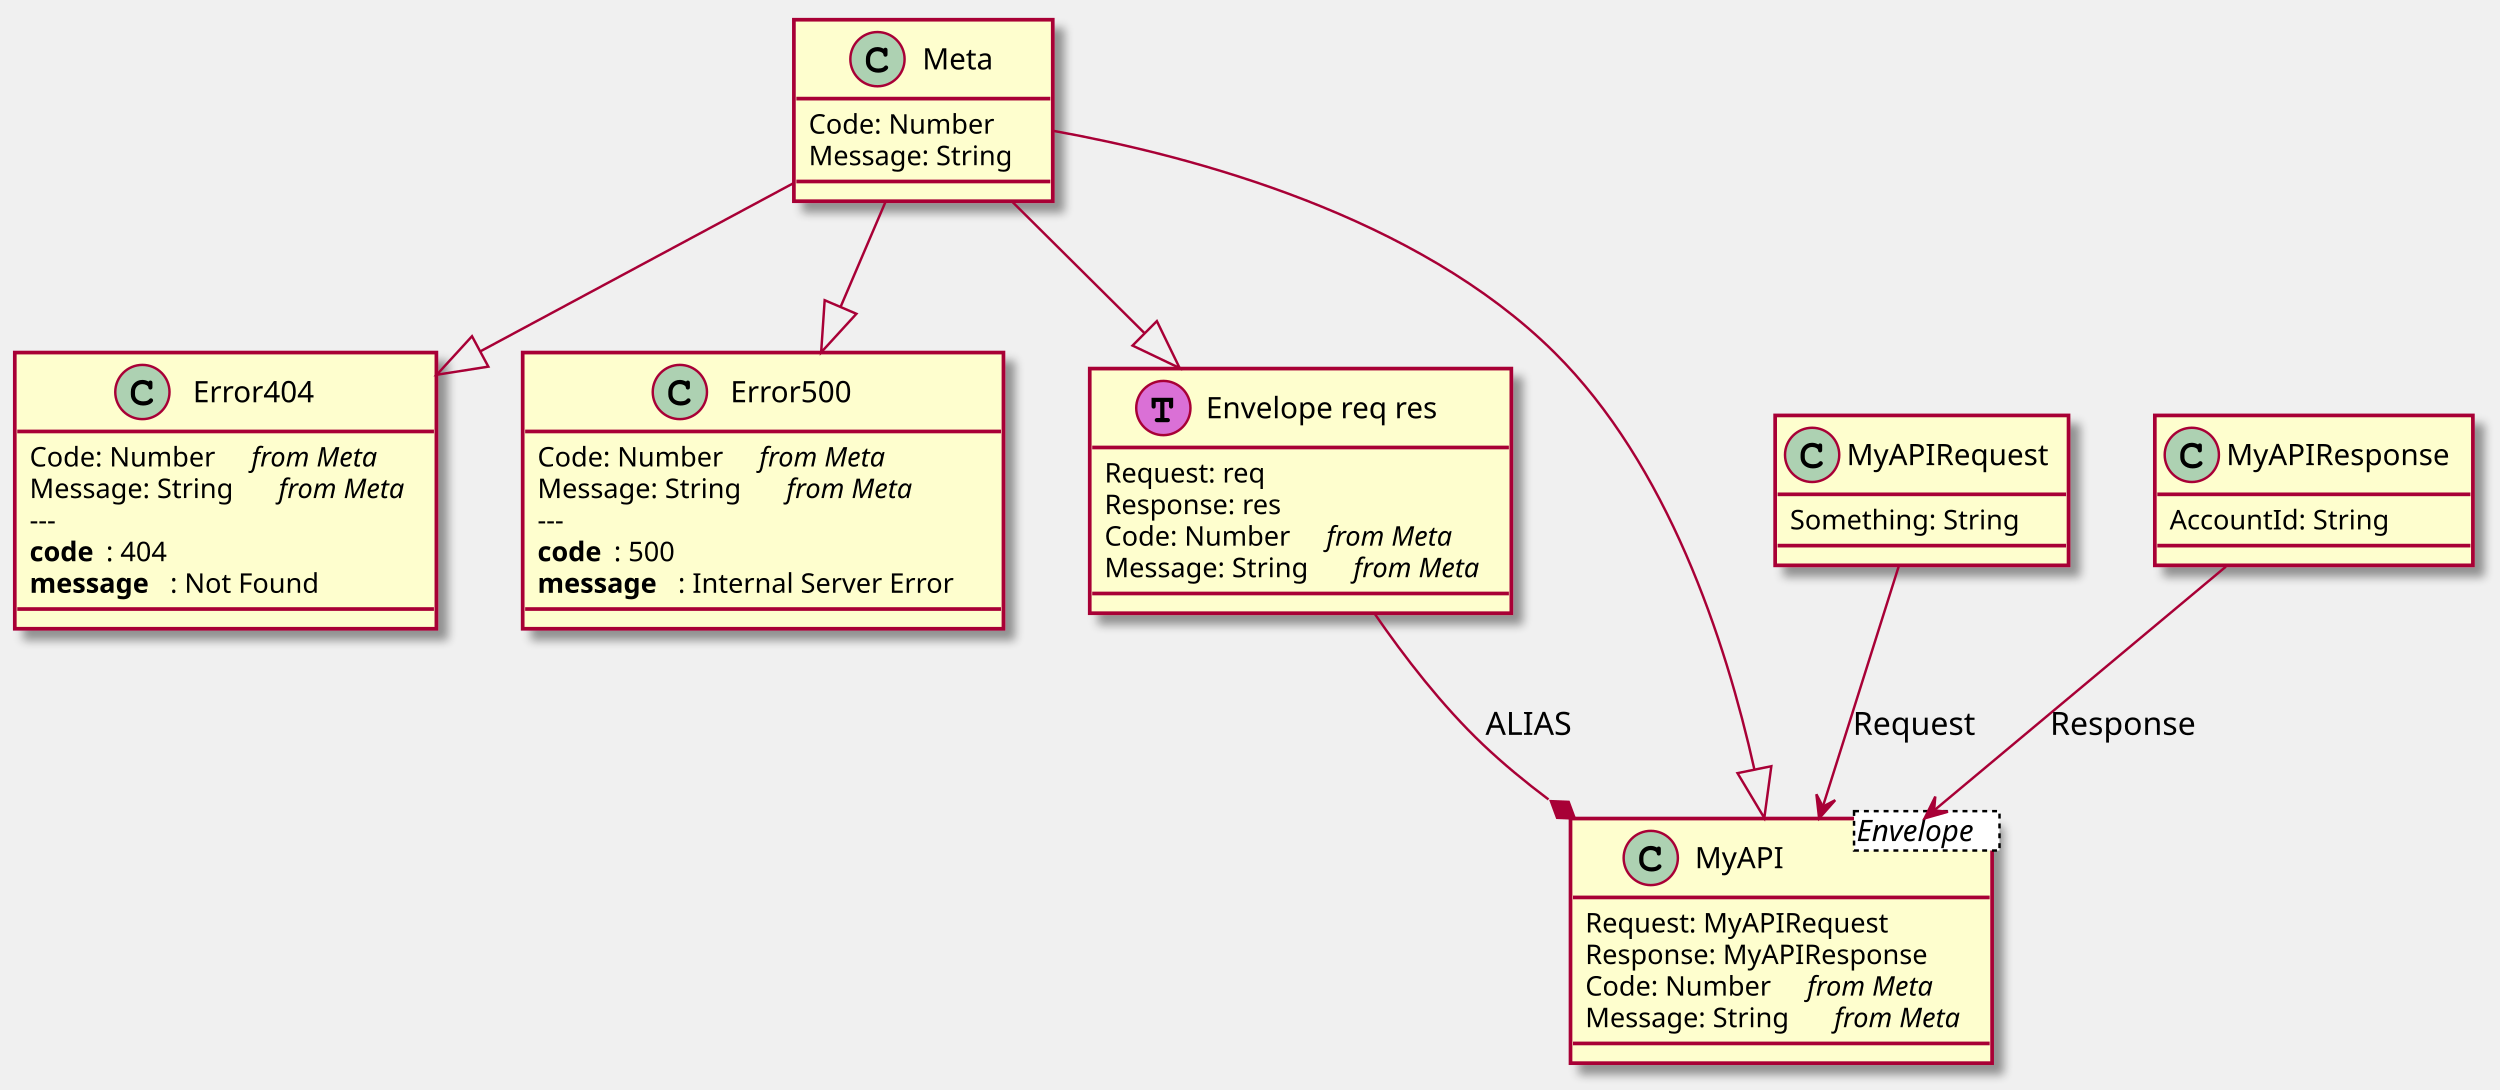
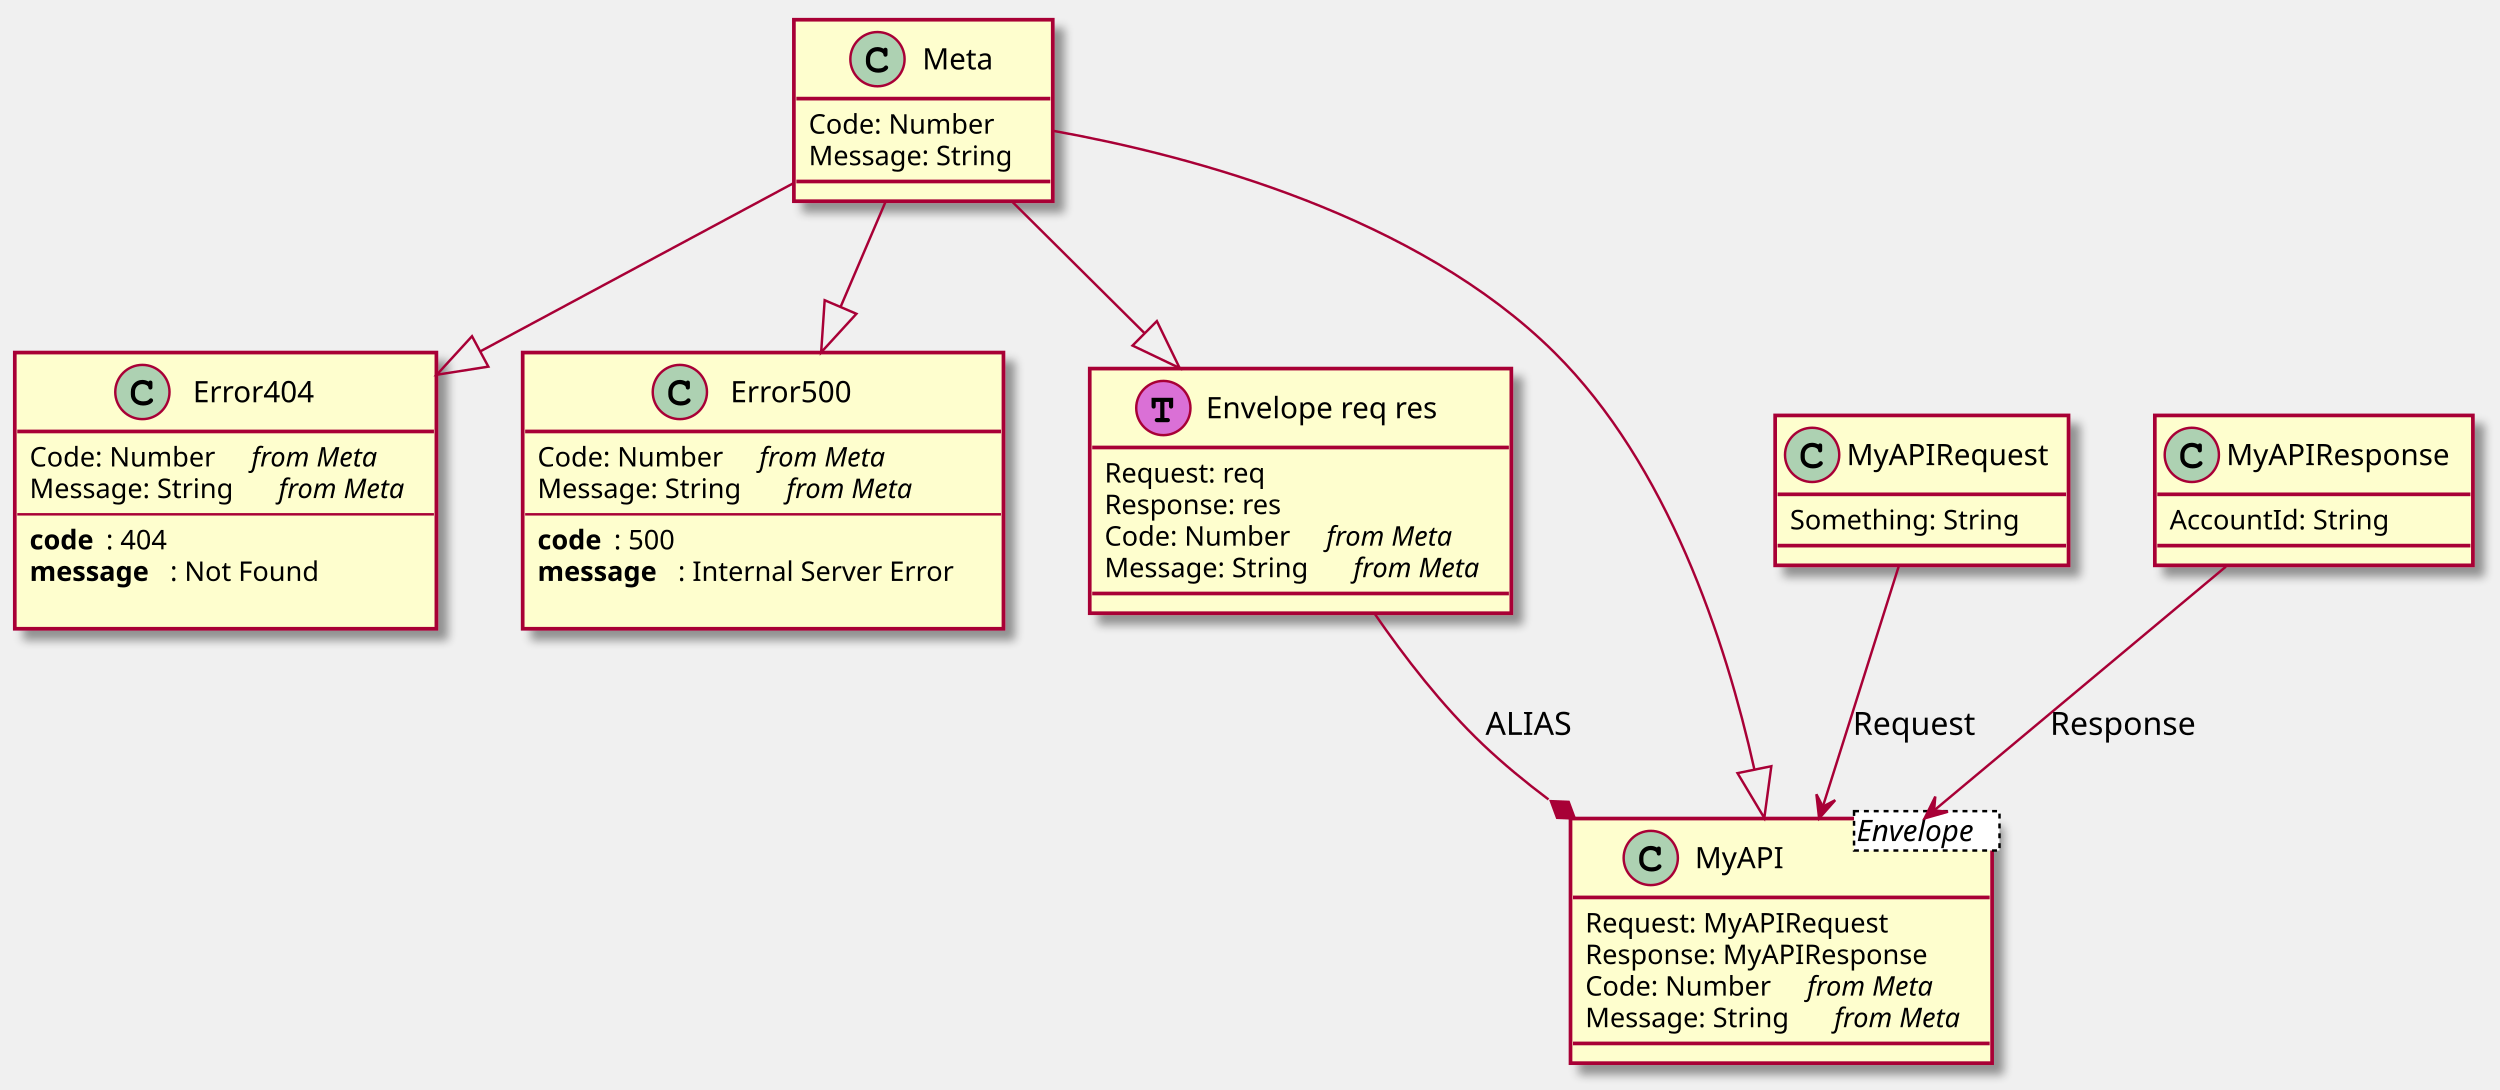
<svg xmlns="http://www.w3.org/2000/svg" contentScriptType="application/ecmascript" contentStyleType="text/css" height="442px" preserveAspectRatio="none" style="width:1014px;height:442px;" version="1.1" viewBox="0 0 1014 442" width="1014px" zoomAndPan="magnify">
  <defs>
-     <filter height="300%" id="ftcypuwjfejws" width="300%" x="-1" y="-1">
+     <filter height="300%" id="fiijv9ydxzhgs" width="300%" x="-1" y="-1">
      <feGaussianBlur result="blurOut" stdDeviation="2.0" />
      <feColorMatrix in="blurOut" result="blurOut2" type="matrix" values="0 0 0 0 0 0 0 0 0 0 0 0 0 0 0 0 0 0 .4 0" />
      <feOffset dx="4.0" dy="4.0" in="blurOut2" result="blurOut3" />
      <feBlend in="SourceGraphic" in2="blurOut3" mode="normal" />
    </filter>
  </defs>
  <g>
-     <rect fill="#FEFECE" filter="url(#ftcypuwjfejws)" height="73.609" id="Meta" style="stroke: #A80036; stroke-width: 1.5;" width="105" x="322" y="8" />
+     <rect fill="#FEFECE" filter="url(#fiijv9ydxzhgs)" height="73.609" id="Meta" style="stroke: #A80036; stroke-width: 1.5;" width="105" x="322" y="8" />
    <ellipse cx="355.9" cy="24" fill="#ADD1B2" rx="11" ry="11" style="stroke: #A80036; stroke-width: 1.0;" />
    <path d="M358.244,19.672 L358.416,19.75 C358.634,19.438 358.837,19.344 359.134,19.344 C359.431,19.344 359.712,19.484 359.869,19.75 C359.962,19.906 359.978,20.031 359.978,20.469 L359.978,21.891 C359.978,22.312 359.947,22.5 359.837,22.656 C359.666,22.875 359.4,23.016 359.134,23.016 C358.916,23.016 358.681,22.906 358.541,22.766 C358.4,22.641 358.369,22.516 358.306,22.109 C358.212,21.703 358.041,21.484 357.556,21.203 C357.087,20.953 356.478,20.797 355.9,20.797 C354.166,20.797 352.916,22.109 352.916,23.891 L352.916,24.984 C352.916,26.688 354.212,27.781 356.259,27.781 C357.025,27.781 357.712,27.656 358.134,27.391 C358.322,27.297 358.322,27.297 358.775,26.812 C358.962,26.625 359.166,26.547 359.384,26.547 C359.853,26.547 360.244,26.938 360.244,27.391 C360.244,27.781 359.916,28.234 359.337,28.641 C358.587,29.188 357.431,29.484 356.212,29.484 C353.322,29.484 351.212,27.594 351.212,25.016 L351.212,23.891 C351.212,21.172 353.212,19.094 355.837,19.094 C356.712,19.094 357.306,19.234 358.244,19.672 Z " />
    <text fill="#000000" font-family="sans-serif" font-size="12" lengthAdjust="spacingAndGlyphs" textLength="31" x="374.1" y="28.154">Meta</text>
    <line style="stroke: #A80036; stroke-width: 1.5;" x1="323" x2="426" y1="40" y2="40" />
    <text fill="#000000" font-family="sans-serif" font-size="11" lengthAdjust="spacingAndGlyphs" textLength="82" x="328" y="54.21">Code: Number</text>
    <text fill="#000000" font-family="sans-serif" font-size="11" lengthAdjust="spacingAndGlyphs" textLength="93" x="328" y="67.015">Message: String</text>
    <line style="stroke: #A80036; stroke-width: 1.5;" x1="323" x2="426" y1="73.609" y2="73.609" />
-     <rect fill="#FEFECE" filter="url(#ftcypuwjfejws)" height="112.023" id="Error404" style="stroke: #A80036; stroke-width: 1.5;" width="171" x="6" y="143" />
+     <rect fill="#FEFECE" filter="url(#fiijv9ydxzhgs)" height="112.023" id="Error404" style="stroke: #A80036; stroke-width: 1.5;" width="171" x="6" y="143" />
    <ellipse cx="57.75" cy="159" fill="#ADD1B2" rx="11" ry="11" style="stroke: #A80036; stroke-width: 1.0;" />
    <path d="M60.094,154.672 L60.266,154.75 C60.484,154.438 60.688,154.344 60.984,154.344 C61.281,154.344 61.562,154.484 61.719,154.75 C61.812,154.906 61.828,155.031 61.828,155.469 L61.828,156.891 C61.828,157.312 61.797,157.5 61.688,157.656 C61.516,157.875 61.25,158.016 60.984,158.016 C60.766,158.016 60.531,157.906 60.391,157.766 C60.25,157.641 60.219,157.516 60.156,157.109 C60.062,156.703 59.891,156.484 59.406,156.203 C58.938,155.953 58.328,155.797 57.75,155.797 C56.016,155.797 54.766,157.109 54.766,158.891 L54.766,159.984 C54.766,161.688 56.062,162.781 58.109,162.781 C58.875,162.781 59.562,162.656 59.984,162.391 C60.172,162.297 60.172,162.297 60.625,161.812 C60.812,161.625 61.016,161.547 61.234,161.547 C61.703,161.547 62.094,161.938 62.094,162.391 C62.094,162.781 61.766,163.234 61.188,163.641 C60.438,164.188 59.281,164.484 58.062,164.484 C55.172,164.484 53.062,162.594 53.062,160.016 L53.062,158.891 C53.062,156.172 55.062,154.094 57.688,154.094 C58.562,154.094 59.156,154.234 60.094,154.672 Z " />
    <text fill="#000000" font-family="sans-serif" font-size="12" lengthAdjust="spacingAndGlyphs" textLength="55" x="78.25" y="163.154">Error404</text>
    <line style="stroke: #A80036; stroke-width: 1.5;" x1="7" x2="176" y1="175" y2="175" />
    <text fill="#000000" font-family="sans-serif" font-size="11" lengthAdjust="spacingAndGlyphs" textLength="82" x="12" y="189.21">Code: Number</text>
    <text fill="#000000" font-family="sans-serif" font-size="11" font-style="italic" lengthAdjust="spacingAndGlyphs" textLength="58" x="102" y="189.21">from Meta</text>
    <text fill="#000000" font-family="sans-serif" font-size="11" lengthAdjust="spacingAndGlyphs" textLength="93" x="12" y="202.015">Message: String</text>
    <text fill="#000000" font-family="sans-serif" font-size="11" font-style="italic" lengthAdjust="spacingAndGlyphs" textLength="58" x="113" y="202.015">from Meta</text>
-     <text fill="#000000" font-family="sans-serif" font-size="11" lengthAdjust="spacingAndGlyphs" textLength="12" x="12" y="214.82">---</text>
-     <text fill="#000000" font-family="sans-serif" font-size="11" font-weight="bold" lengthAdjust="spacingAndGlyphs" textLength="31" x="12" y="227.625">code</text>
-     <text fill="#000000" font-family="sans-serif" font-size="11" lengthAdjust="spacingAndGlyphs" textLength="29" x="43" y="227.625">: 404</text>
-     <text fill="#000000" font-family="sans-serif" font-size="11" font-weight="bold" lengthAdjust="spacingAndGlyphs" textLength="57" x="12" y="240.429">message</text>
-     <text fill="#000000" font-family="sans-serif" font-size="11" lengthAdjust="spacingAndGlyphs" textLength="65" x="69" y="240.429">: Not Found</text>
-     <line style="stroke: #A80036; stroke-width: 1.5;" x1="7" x2="176" y1="247.023" y2="247.023" />
-     <rect fill="#FEFECE" filter="url(#ftcypuwjfejws)" height="112.023" id="Error500" style="stroke: #A80036; stroke-width: 1.5;" width="195" x="212" y="143" />
+     <line style="stroke: #A80036; stroke-width: 1.0;" x1="7" x2="176" y1="208.609" y2="208.609" />
+     <text fill="#000000" font-family="sans-serif" font-size="11" font-weight="bold" lengthAdjust="spacingAndGlyphs" textLength="31" x="12" y="222.82">code</text>
+     <text fill="#000000" font-family="sans-serif" font-size="11" lengthAdjust="spacingAndGlyphs" textLength="29" x="43" y="222.82">: 404</text>
+     <text fill="#000000" font-family="sans-serif" font-size="11" font-weight="bold" lengthAdjust="spacingAndGlyphs" textLength="57" x="12" y="235.625">message</text>
+     <text fill="#000000" font-family="sans-serif" font-size="11" lengthAdjust="spacingAndGlyphs" textLength="65" x="69" y="235.625">: Not Found</text>
+     <text fill="#000000" font-family="sans-serif" font-size="11" lengthAdjust="spacingAndGlyphs" textLength="0" x="16" y="248.429" />
+     <rect fill="#FEFECE" filter="url(#fiijv9ydxzhgs)" height="112.023" id="Error500" style="stroke: #A80036; stroke-width: 1.5;" width="195" x="212" y="143" />
    <ellipse cx="275.75" cy="159" fill="#ADD1B2" rx="11" ry="11" style="stroke: #A80036; stroke-width: 1.0;" />
    <path d="M278.094,154.672 L278.266,154.75 C278.484,154.438 278.688,154.344 278.984,154.344 C279.281,154.344 279.562,154.484 279.719,154.75 C279.812,154.906 279.828,155.031 279.828,155.469 L279.828,156.891 C279.828,157.312 279.797,157.5 279.688,157.656 C279.516,157.875 279.25,158.016 278.984,158.016 C278.766,158.016 278.531,157.906 278.391,157.766 C278.25,157.641 278.219,157.516 278.156,157.109 C278.062,156.703 277.891,156.484 277.406,156.203 C276.938,155.953 276.328,155.797 275.75,155.797 C274.016,155.797 272.766,157.109 272.766,158.891 L272.766,159.984 C272.766,161.688 274.062,162.781 276.109,162.781 C276.875,162.781 277.562,162.656 277.984,162.391 C278.172,162.297 278.172,162.297 278.625,161.812 C278.812,161.625 279.016,161.547 279.234,161.547 C279.703,161.547 280.094,161.938 280.094,162.391 C280.094,162.781 279.766,163.234 279.188,163.641 C278.438,164.188 277.281,164.484 276.062,164.484 C273.172,164.484 271.062,162.594 271.062,160.016 L271.062,158.891 C271.062,156.172 273.062,154.094 275.688,154.094 C276.562,154.094 277.156,154.234 278.094,154.672 Z " />
    <text fill="#000000" font-family="sans-serif" font-size="12" lengthAdjust="spacingAndGlyphs" textLength="55" x="296.25" y="163.154">Error500</text>
    <line style="stroke: #A80036; stroke-width: 1.5;" x1="213" x2="406" y1="175" y2="175" />
    <text fill="#000000" font-family="sans-serif" font-size="11" lengthAdjust="spacingAndGlyphs" textLength="82" x="218" y="189.21">Code: Number</text>
    <text fill="#000000" font-family="sans-serif" font-size="11" font-style="italic" lengthAdjust="spacingAndGlyphs" textLength="58" x="308" y="189.21">from Meta</text>
    <text fill="#000000" font-family="sans-serif" font-size="11" lengthAdjust="spacingAndGlyphs" textLength="93" x="218" y="202.015">Message: String</text>
    <text fill="#000000" font-family="sans-serif" font-size="11" font-style="italic" lengthAdjust="spacingAndGlyphs" textLength="58" x="319" y="202.015">from Meta</text>
-     <text fill="#000000" font-family="sans-serif" font-size="11" lengthAdjust="spacingAndGlyphs" textLength="12" x="218" y="214.82">---</text>
-     <text fill="#000000" font-family="sans-serif" font-size="11" font-weight="bold" lengthAdjust="spacingAndGlyphs" textLength="31" x="218" y="227.625">code</text>
-     <text fill="#000000" font-family="sans-serif" font-size="11" lengthAdjust="spacingAndGlyphs" textLength="29" x="249" y="227.625">: 500</text>
-     <text fill="#000000" font-family="sans-serif" font-size="11" font-weight="bold" lengthAdjust="spacingAndGlyphs" textLength="57" x="218" y="240.429">message</text>
-     <text fill="#000000" font-family="sans-serif" font-size="11" lengthAdjust="spacingAndGlyphs" textLength="126" x="275" y="240.429">: Internal Server Error</text>
-     <line style="stroke: #A80036; stroke-width: 1.5;" x1="213" x2="406" y1="247.023" y2="247.023" />
-     <rect fill="#FEFECE" filter="url(#ftcypuwjfejws)" height="99.219" id="Envelope" style="stroke: #A80036; stroke-width: 1.5;" width="171" x="442" y="149.5" />
+     <line style="stroke: #A80036; stroke-width: 1.0;" x1="213" x2="406" y1="208.609" y2="208.609" />
+     <text fill="#000000" font-family="sans-serif" font-size="11" font-weight="bold" lengthAdjust="spacingAndGlyphs" textLength="31" x="218" y="222.82">code</text>
+     <text fill="#000000" font-family="sans-serif" font-size="11" lengthAdjust="spacingAndGlyphs" textLength="29" x="249" y="222.82">: 500</text>
+     <text fill="#000000" font-family="sans-serif" font-size="11" font-weight="bold" lengthAdjust="spacingAndGlyphs" textLength="57" x="218" y="235.625">message</text>
+     <text fill="#000000" font-family="sans-serif" font-size="11" lengthAdjust="spacingAndGlyphs" textLength="126" x="275" y="235.625">: Internal Server Error</text>
+     <text fill="#000000" font-family="sans-serif" font-size="11" lengthAdjust="spacingAndGlyphs" textLength="0" x="222" y="248.429" />
+     <rect fill="#FEFECE" filter="url(#fiijv9ydxzhgs)" height="99.219" id="Envelope" style="stroke: #A80036; stroke-width: 1.5;" width="171" x="442" y="149.5" />
    <ellipse cx="471.85" cy="165.5" fill="#DA70D6" rx="11" ry="11" style="stroke: #A80036; stroke-width: 1.0;" />
    <path d="M472.288,163.031 L472.288,169.547 L473.413,169.547 C473.866,169.547 474.006,169.578 474.163,169.703 C474.397,169.875 474.522,170.125 474.522,170.406 C474.522,170.688 474.381,170.984 474.116,171.125 C474.006,171.203 473.741,171.25 473.413,171.25 L469.475,171.25 C469.084,171.25 468.866,171.203 468.709,171.078 C468.491,170.922 468.35,170.656 468.35,170.406 C468.35,170.109 468.506,169.828 468.756,169.672 C468.913,169.562 469.038,169.547 469.475,169.547 L470.584,169.547 L470.584,163.031 L468.756,163.031 L468.756,164.625 C468.756,165.078 468.725,165.219 468.616,165.391 C468.444,165.609 468.194,165.734 467.913,165.734 C467.631,165.734 467.334,165.594 467.178,165.328 C467.1,165.188 467.069,165.016 467.069,164.625 L467.069,161.344 L475.834,161.344 L475.834,164.625 C475.834,165.094 475.819,165.219 475.678,165.391 C475.506,165.609 475.256,165.734 474.991,165.734 C474.694,165.734 474.413,165.578 474.256,165.328 C474.163,165.188 474.131,165.016 474.131,164.625 L474.131,163.031 Z " />
    <text fill="#000000" font-family="sans-serif" font-size="12" lengthAdjust="spacingAndGlyphs" textLength="106" x="489.15" y="169.654">Envelope req res</text>
    <line style="stroke: #A80036; stroke-width: 1.5;" x1="443" x2="612" y1="181.5" y2="181.5" />
    <text fill="#000000" font-family="sans-serif" font-size="11" lengthAdjust="spacingAndGlyphs" textLength="73" x="448" y="195.71">Request: req</text>
    <text fill="#000000" font-family="sans-serif" font-size="11" lengthAdjust="spacingAndGlyphs" textLength="83" x="448" y="208.515">Response: res</text>
    <text fill="#000000" font-family="sans-serif" font-size="11" lengthAdjust="spacingAndGlyphs" textLength="82" x="448" y="221.32">Code: Number</text>
    <text fill="#000000" font-family="sans-serif" font-size="11" font-style="italic" lengthAdjust="spacingAndGlyphs" textLength="58" x="538" y="221.32">from Meta</text>
    <text fill="#000000" font-family="sans-serif" font-size="11" lengthAdjust="spacingAndGlyphs" textLength="93" x="448" y="234.125">Message: String</text>
    <text fill="#000000" font-family="sans-serif" font-size="11" font-style="italic" lengthAdjust="spacingAndGlyphs" textLength="58" x="549" y="234.125">from Meta</text>
    <line style="stroke: #A80036; stroke-width: 1.5;" x1="443" x2="612" y1="240.719" y2="240.719" />
-     <rect fill="#FEFECE" filter="url(#ftcypuwjfejws)" height="60.805" id="MyAPIRequest" style="stroke: #A80036; stroke-width: 1.5;" width="119" x="720" y="168.5" />
+     <rect fill="#FEFECE" filter="url(#fiijv9ydxzhgs)" height="60.805" id="MyAPIRequest" style="stroke: #A80036; stroke-width: 1.5;" width="119" x="720" y="168.5" />
    <ellipse cx="735" cy="184.5" fill="#ADD1B2" rx="11" ry="11" style="stroke: #A80036; stroke-width: 1.0;" />
    <path d="M737.344,180.172 L737.516,180.25 C737.734,179.938 737.938,179.844 738.234,179.844 C738.531,179.844 738.812,179.984 738.969,180.25 C739.062,180.406 739.078,180.531 739.078,180.969 L739.078,182.391 C739.078,182.812 739.047,183 738.938,183.156 C738.766,183.375 738.5,183.516 738.234,183.516 C738.016,183.516 737.781,183.406 737.641,183.266 C737.5,183.141 737.469,183.016 737.406,182.609 C737.312,182.203 737.141,181.984 736.656,181.703 C736.188,181.453 735.578,181.297 735,181.297 C733.266,181.297 732.016,182.609 732.016,184.391 L732.016,185.484 C732.016,187.188 733.312,188.281 735.359,188.281 C736.125,188.281 736.812,188.156 737.234,187.891 C737.422,187.797 737.422,187.797 737.875,187.312 C738.062,187.125 738.266,187.047 738.484,187.047 C738.953,187.047 739.344,187.438 739.344,187.891 C739.344,188.281 739.016,188.734 738.438,189.141 C737.688,189.688 736.531,189.984 735.312,189.984 C732.422,189.984 730.312,188.094 730.312,185.516 L730.312,184.391 C730.312,181.672 732.312,179.594 734.938,179.594 C735.812,179.594 736.406,179.734 737.344,180.172 Z " />
    <text fill="#000000" font-family="sans-serif" font-size="12" lengthAdjust="spacingAndGlyphs" textLength="87" x="749" y="188.654">MyAPIRequest</text>
    <line style="stroke: #A80036; stroke-width: 1.5;" x1="721" x2="838" y1="200.5" y2="200.5" />
    <text fill="#000000" font-family="sans-serif" font-size="11" lengthAdjust="spacingAndGlyphs" textLength="103" x="726" y="214.71">Something: String</text>
    <line style="stroke: #A80036; stroke-width: 1.5;" x1="721" x2="838" y1="221.305" y2="221.305" />
-     <rect fill="#FEFECE" filter="url(#ftcypuwjfejws)" height="60.805" id="MyAPIResponse" style="stroke: #A80036; stroke-width: 1.5;" width="129" x="874" y="168.5" />
+     <rect fill="#FEFECE" filter="url(#fiijv9ydxzhgs)" height="60.805" id="MyAPIResponse" style="stroke: #A80036; stroke-width: 1.5;" width="129" x="874" y="168.5" />
    <ellipse cx="889" cy="184.5" fill="#ADD1B2" rx="11" ry="11" style="stroke: #A80036; stroke-width: 1.0;" />
    <path d="M891.344,180.172 L891.516,180.25 C891.734,179.938 891.938,179.844 892.234,179.844 C892.531,179.844 892.812,179.984 892.969,180.25 C893.062,180.406 893.078,180.531 893.078,180.969 L893.078,182.391 C893.078,182.812 893.047,183 892.938,183.156 C892.766,183.375 892.5,183.516 892.234,183.516 C892.016,183.516 891.781,183.406 891.641,183.266 C891.5,183.141 891.469,183.016 891.406,182.609 C891.312,182.203 891.141,181.984 890.656,181.703 C890.188,181.453 889.578,181.297 889,181.297 C887.266,181.297 886.016,182.609 886.016,184.391 L886.016,185.484 C886.016,187.188 887.312,188.281 889.359,188.281 C890.125,188.281 890.812,188.156 891.234,187.891 C891.422,187.797 891.422,187.797 891.875,187.312 C892.062,187.125 892.266,187.047 892.484,187.047 C892.953,187.047 893.344,187.438 893.344,187.891 C893.344,188.281 893.016,188.734 892.438,189.141 C891.688,189.688 890.531,189.984 889.312,189.984 C886.422,189.984 884.312,188.094 884.312,185.516 L884.312,184.391 C884.312,181.672 886.312,179.594 888.938,179.594 C889.812,179.594 890.406,179.734 891.344,180.172 Z " />
    <text fill="#000000" font-family="sans-serif" font-size="12" lengthAdjust="spacingAndGlyphs" textLength="97" x="903" y="188.654">MyAPIResponse</text>
    <line style="stroke: #A80036; stroke-width: 1.5;" x1="875" x2="1002" y1="200.5" y2="200.5" />
    <text fill="#000000" font-family="sans-serif" font-size="11" lengthAdjust="spacingAndGlyphs" textLength="96" x="880" y="214.71">AccountId: String</text>
    <line style="stroke: #A80036; stroke-width: 1.5;" x1="875" x2="1002" y1="221.305" y2="221.305" />
-     <rect fill="#FEFECE" filter="url(#ftcypuwjfejws)" height="99.219" id="MyAPI" style="stroke: #A80036; stroke-width: 1.5;" width="171" x="637" y="332" />
+     <rect fill="#FEFECE" filter="url(#fiijv9ydxzhgs)" height="99.219" id="MyAPI" style="stroke: #A80036; stroke-width: 1.5;" width="171" x="637" y="332" />
    <ellipse cx="669.55" cy="348" fill="#ADD1B2" rx="11" ry="11" style="stroke: #A80036; stroke-width: 1.0;" />
    <path d="M671.894,343.672 L672.066,343.75 C672.284,343.438 672.487,343.344 672.784,343.344 C673.081,343.344 673.362,343.484 673.519,343.75 C673.612,343.906 673.628,344.031 673.628,344.469 L673.628,345.891 C673.628,346.312 673.597,346.5 673.487,346.656 C673.316,346.875 673.05,347.016 672.784,347.016 C672.566,347.016 672.331,346.906 672.191,346.766 C672.05,346.641 672.019,346.516 671.956,346.109 C671.862,345.703 671.691,345.484 671.206,345.203 C670.737,344.953 670.128,344.797 669.55,344.797 C667.816,344.797 666.566,346.109 666.566,347.891 L666.566,348.984 C666.566,350.688 667.862,351.781 669.909,351.781 C670.675,351.781 671.362,351.656 671.784,351.391 C671.972,351.297 671.972,351.297 672.425,350.812 C672.612,350.625 672.816,350.547 673.034,350.547 C673.503,350.547 673.894,350.938 673.894,351.391 C673.894,351.781 673.566,352.234 672.987,352.641 C672.237,353.188 671.081,353.484 669.862,353.484 C666.972,353.484 664.862,351.594 664.862,349.016 L664.862,347.891 C664.862,345.172 666.862,343.094 669.487,343.094 C670.362,343.094 670.956,343.234 671.894,343.672 Z " />
    <text fill="#000000" font-family="sans-serif" font-size="12" lengthAdjust="spacingAndGlyphs" textLength="35" x="687.45" y="352.154">MyAPI</text>
    <rect fill="#FFFFFF" height="15.969" style="stroke: #000000; stroke-width: 1.0; stroke-dasharray: 2.0,2.0;" width="59" x="752" y="329" />
    <text fill="#000000" font-family="sans-serif" font-size="12" font-style="italic" lengthAdjust="spacingAndGlyphs" textLength="57" x="753" y="341.139">Envelope</text>
    <line style="stroke: #A80036; stroke-width: 1.5;" x1="638" x2="807" y1="364" y2="364" />
    <text fill="#000000" font-family="sans-serif" font-size="11" lengthAdjust="spacingAndGlyphs" textLength="132" x="643" y="378.21">Request: MyAPIRequest</text>
    <text fill="#000000" font-family="sans-serif" font-size="11" lengthAdjust="spacingAndGlyphs" textLength="152" x="643" y="391.015">Response: MyAPIResponse</text>
    <text fill="#000000" font-family="sans-serif" font-size="11" lengthAdjust="spacingAndGlyphs" textLength="82" x="643" y="403.82">Code: Number</text>
    <text fill="#000000" font-family="sans-serif" font-size="11" font-style="italic" lengthAdjust="spacingAndGlyphs" textLength="58" x="733" y="403.82">from Meta</text>
    <text fill="#000000" font-family="sans-serif" font-size="11" lengthAdjust="spacingAndGlyphs" textLength="93" x="643" y="416.625">Message: String</text>
    <text fill="#000000" font-family="sans-serif" font-size="11" font-style="italic" lengthAdjust="spacingAndGlyphs" textLength="58" x="744" y="416.625">from Meta</text>
    <line style="stroke: #A80036; stroke-width: 1.5;" x1="638" x2="807" y1="423.219" y2="423.219" />
    <path d="M321.933,74.234 C286.328,93.357 238.089,119.267 194.948,142.438 " fill="none" id="Meta-Error404" style="stroke: #A80036; stroke-width: 1.0;" />
    <polygon fill="none" points="198.07,148.707,177.138,152.003,191.445,136.373,198.07,148.707" style="stroke: #A80036; stroke-width: 1.0;" />
    <path d="M359.096,82.022 C353.632,94.799 347.266,109.685 340.954,124.447 " fill="none" id="Meta-Error500" style="stroke: #A80036; stroke-width: 1.0;" />
    <polygon fill="none" points="347.358,127.274,333.058,142.911,334.485,121.77,347.358,127.274" style="stroke: #A80036; stroke-width: 1.0;" />
    <path d="M410.759,82.022 C426.726,97.885 445.964,116.997 464.174,135.088 " fill="none" id="Meta-Envelope" style="stroke: #A80036; stroke-width: 1.0;" />
    <polygon fill="none" points="469.222,130.235,478.477,149.297,459.355,140.167,469.222,130.235" style="stroke: #A80036; stroke-width: 1.0;" />
    <path d="M770.088,229.806 C761.774,256.134 749.449,295.163 739.425,326.904 " fill="none" id="MyAPIRequest-MyAPI" style="stroke: #A80036; stroke-width: 1.0;" />
    <polygon fill="#A80036" points="737.837,331.933,744.361,324.555,739.342,327.165,736.733,322.146,737.837,331.933" style="stroke: #A80036; stroke-width: 1.0;" />
    <text fill="#000000" font-family="sans-serif" font-size="13" lengthAdjust="spacingAndGlyphs" textLength="52" x="751.5" y="298.067">Request</text>
    <path d="M902.832,229.806 C870.808,256.567 823.08,296.451 784.768,328.465 " fill="none" id="MyAPIResponse-MyAPI" style="stroke: #A80036; stroke-width: 1.0;" />
    <polygon fill="#A80036" points="780.619,331.933,790.09,329.23,784.456,328.726,784.96,323.092,780.619,331.933" style="stroke: #A80036; stroke-width: 1.0;" />
    <text fill="#000000" font-family="sans-serif" font-size="13" lengthAdjust="spacingAndGlyphs" textLength="62" x="831.5" y="298.067">Response</text>
    <path d="M427.188,53.067 C484.311,63.353 574.759,87.669 630.5,143 C676.351,188.514 699.832,259.436 711.543,311.939 " fill="none" id="Meta-MyAPI" style="stroke: #A80036; stroke-width: 1.0;" />
    <polygon fill="none" points="718.449,310.773,715.609,331.771,704.734,313.585,718.449,310.773" style="stroke: #A80036; stroke-width: 1.0;" />
    <path d="M557.331,248.609 C569.69,266.565 584.997,286.336 601.5,302 C609.681,309.766 618.73,317.229 628.087,324.256 " fill="none" id="Envelope-MyAPI" style="stroke: #A80036; stroke-width: 1.0;" />
    <polygon fill="#A80036" points="638.754,331.997,636.248,325.235,629.043,324.948,631.549,331.709,638.754,331.997" style="stroke: #A80036; stroke-width: 1.0;" />
    <text fill="#000000" font-family="sans-serif" font-size="13" lengthAdjust="spacingAndGlyphs" textLength="37" x="602.5" y="298.067">ALIAS</text>
  </g>
</svg>
